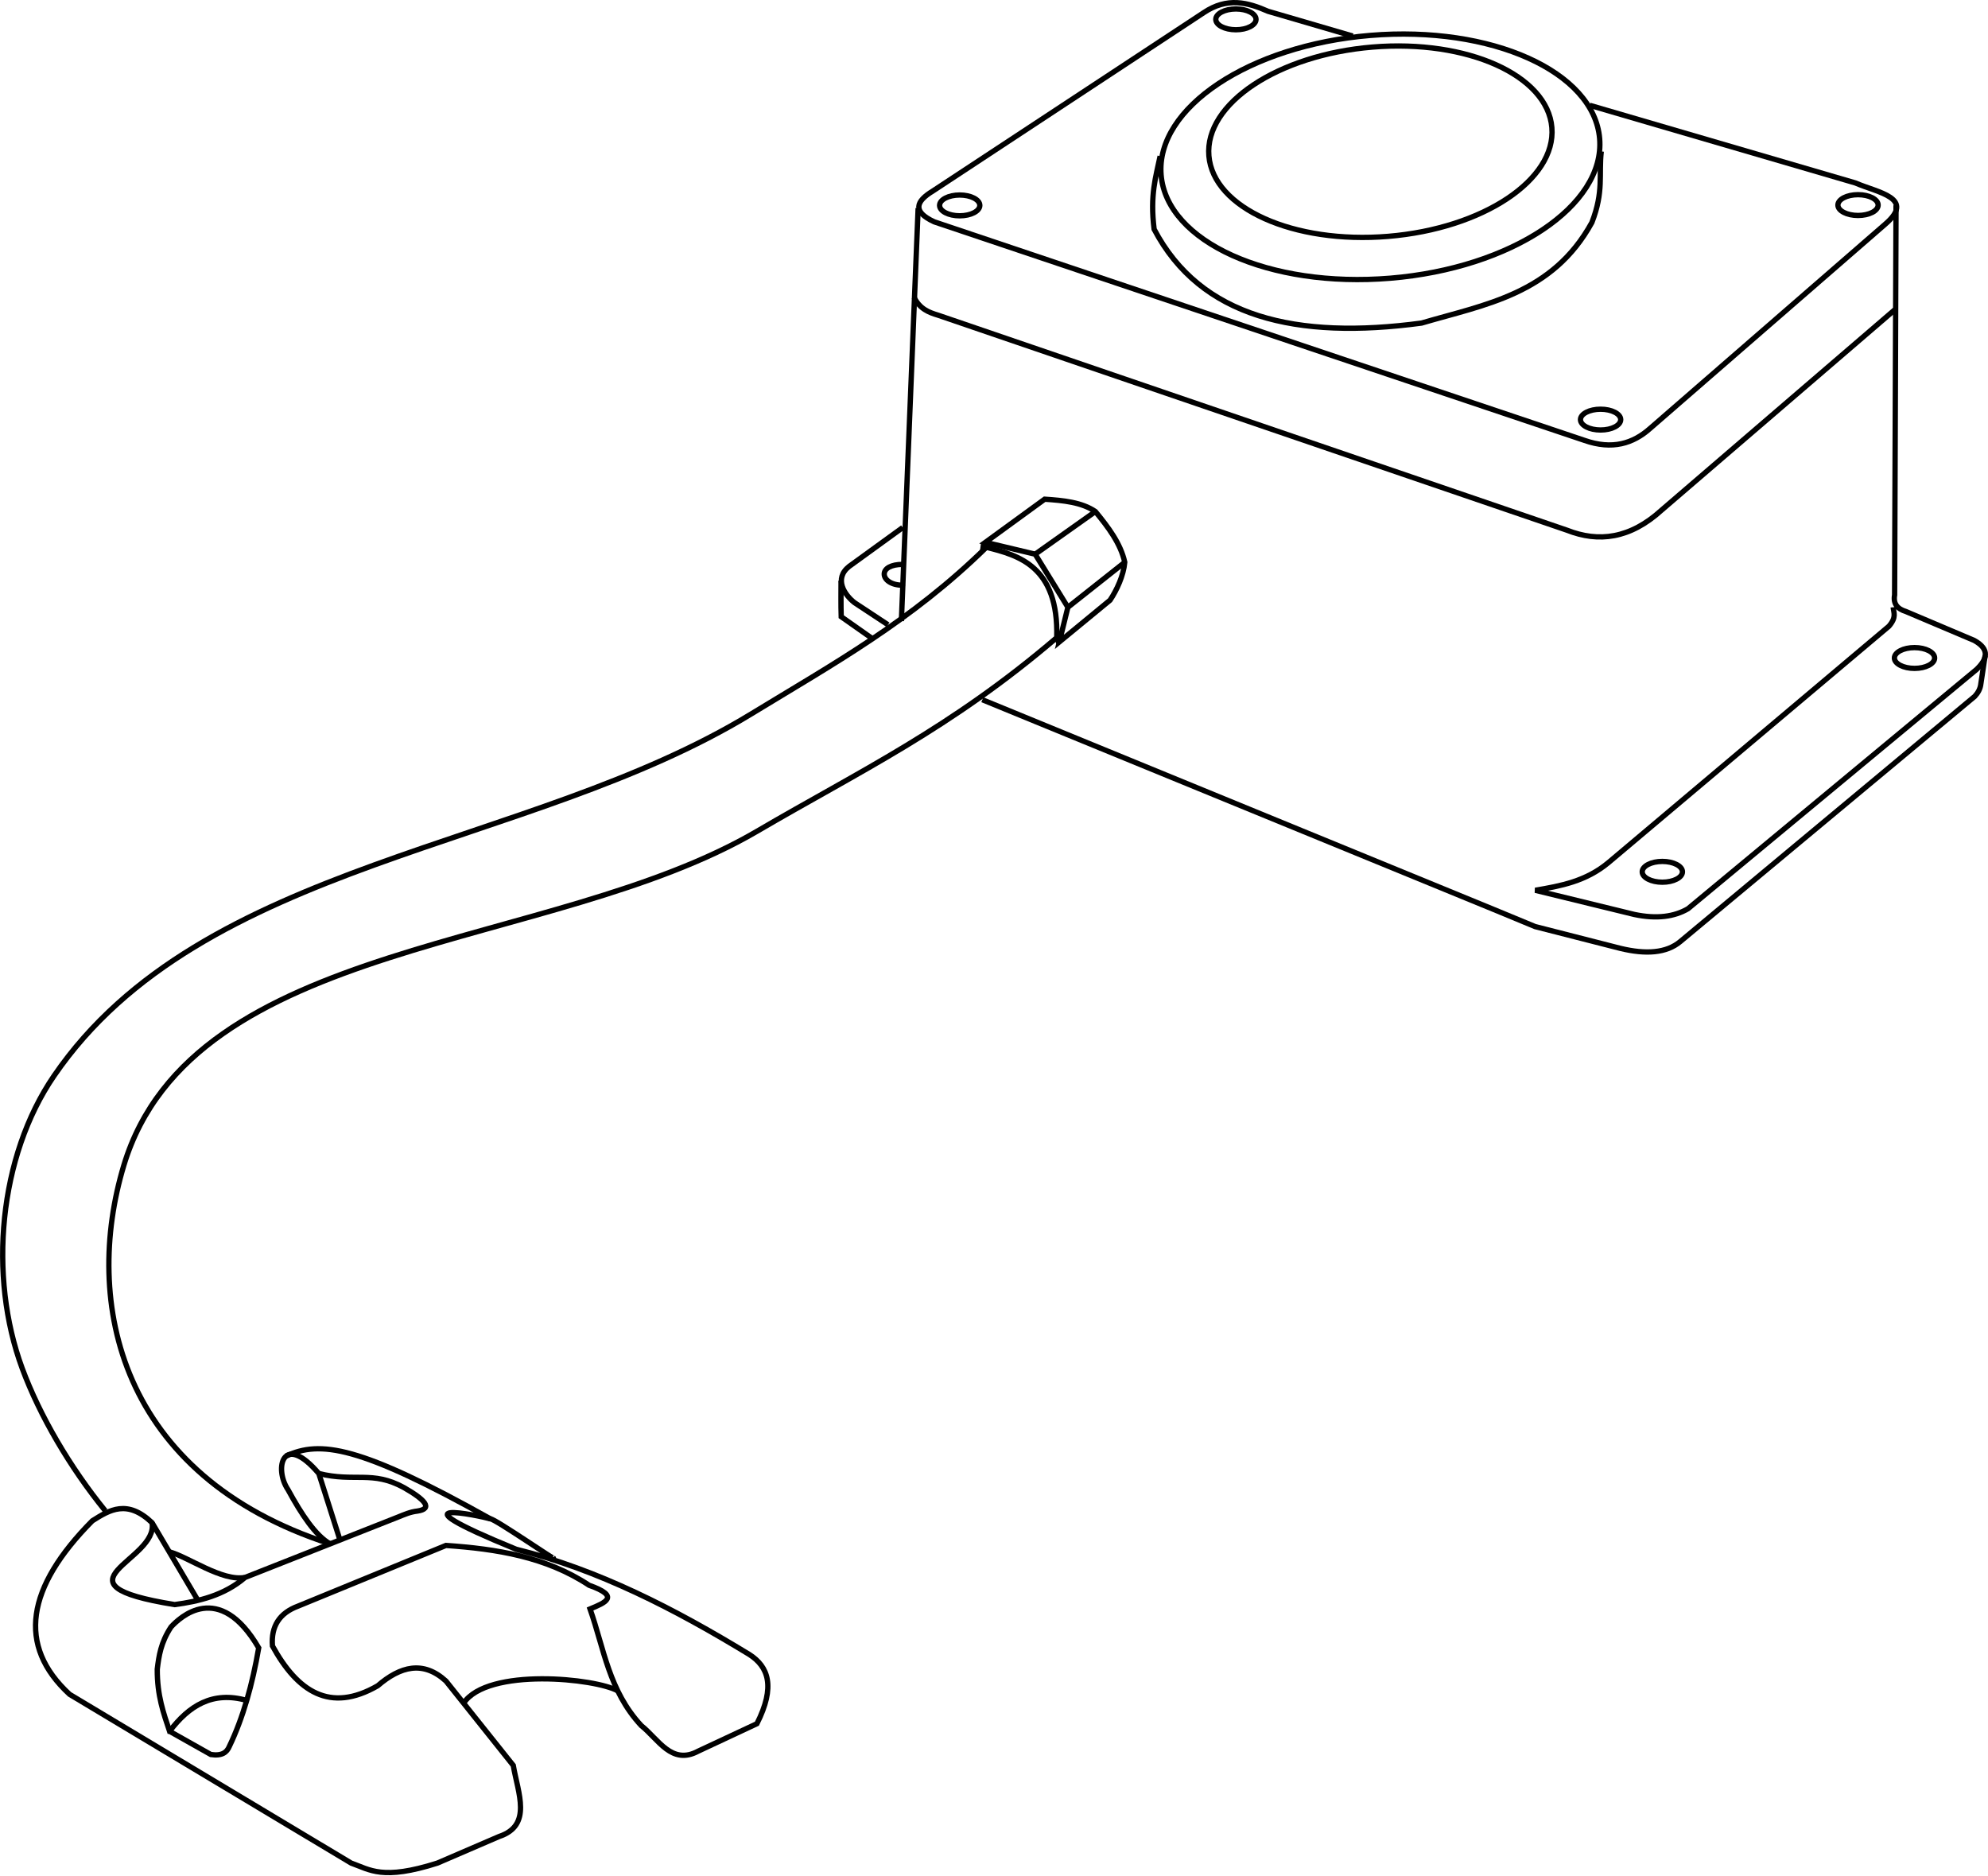
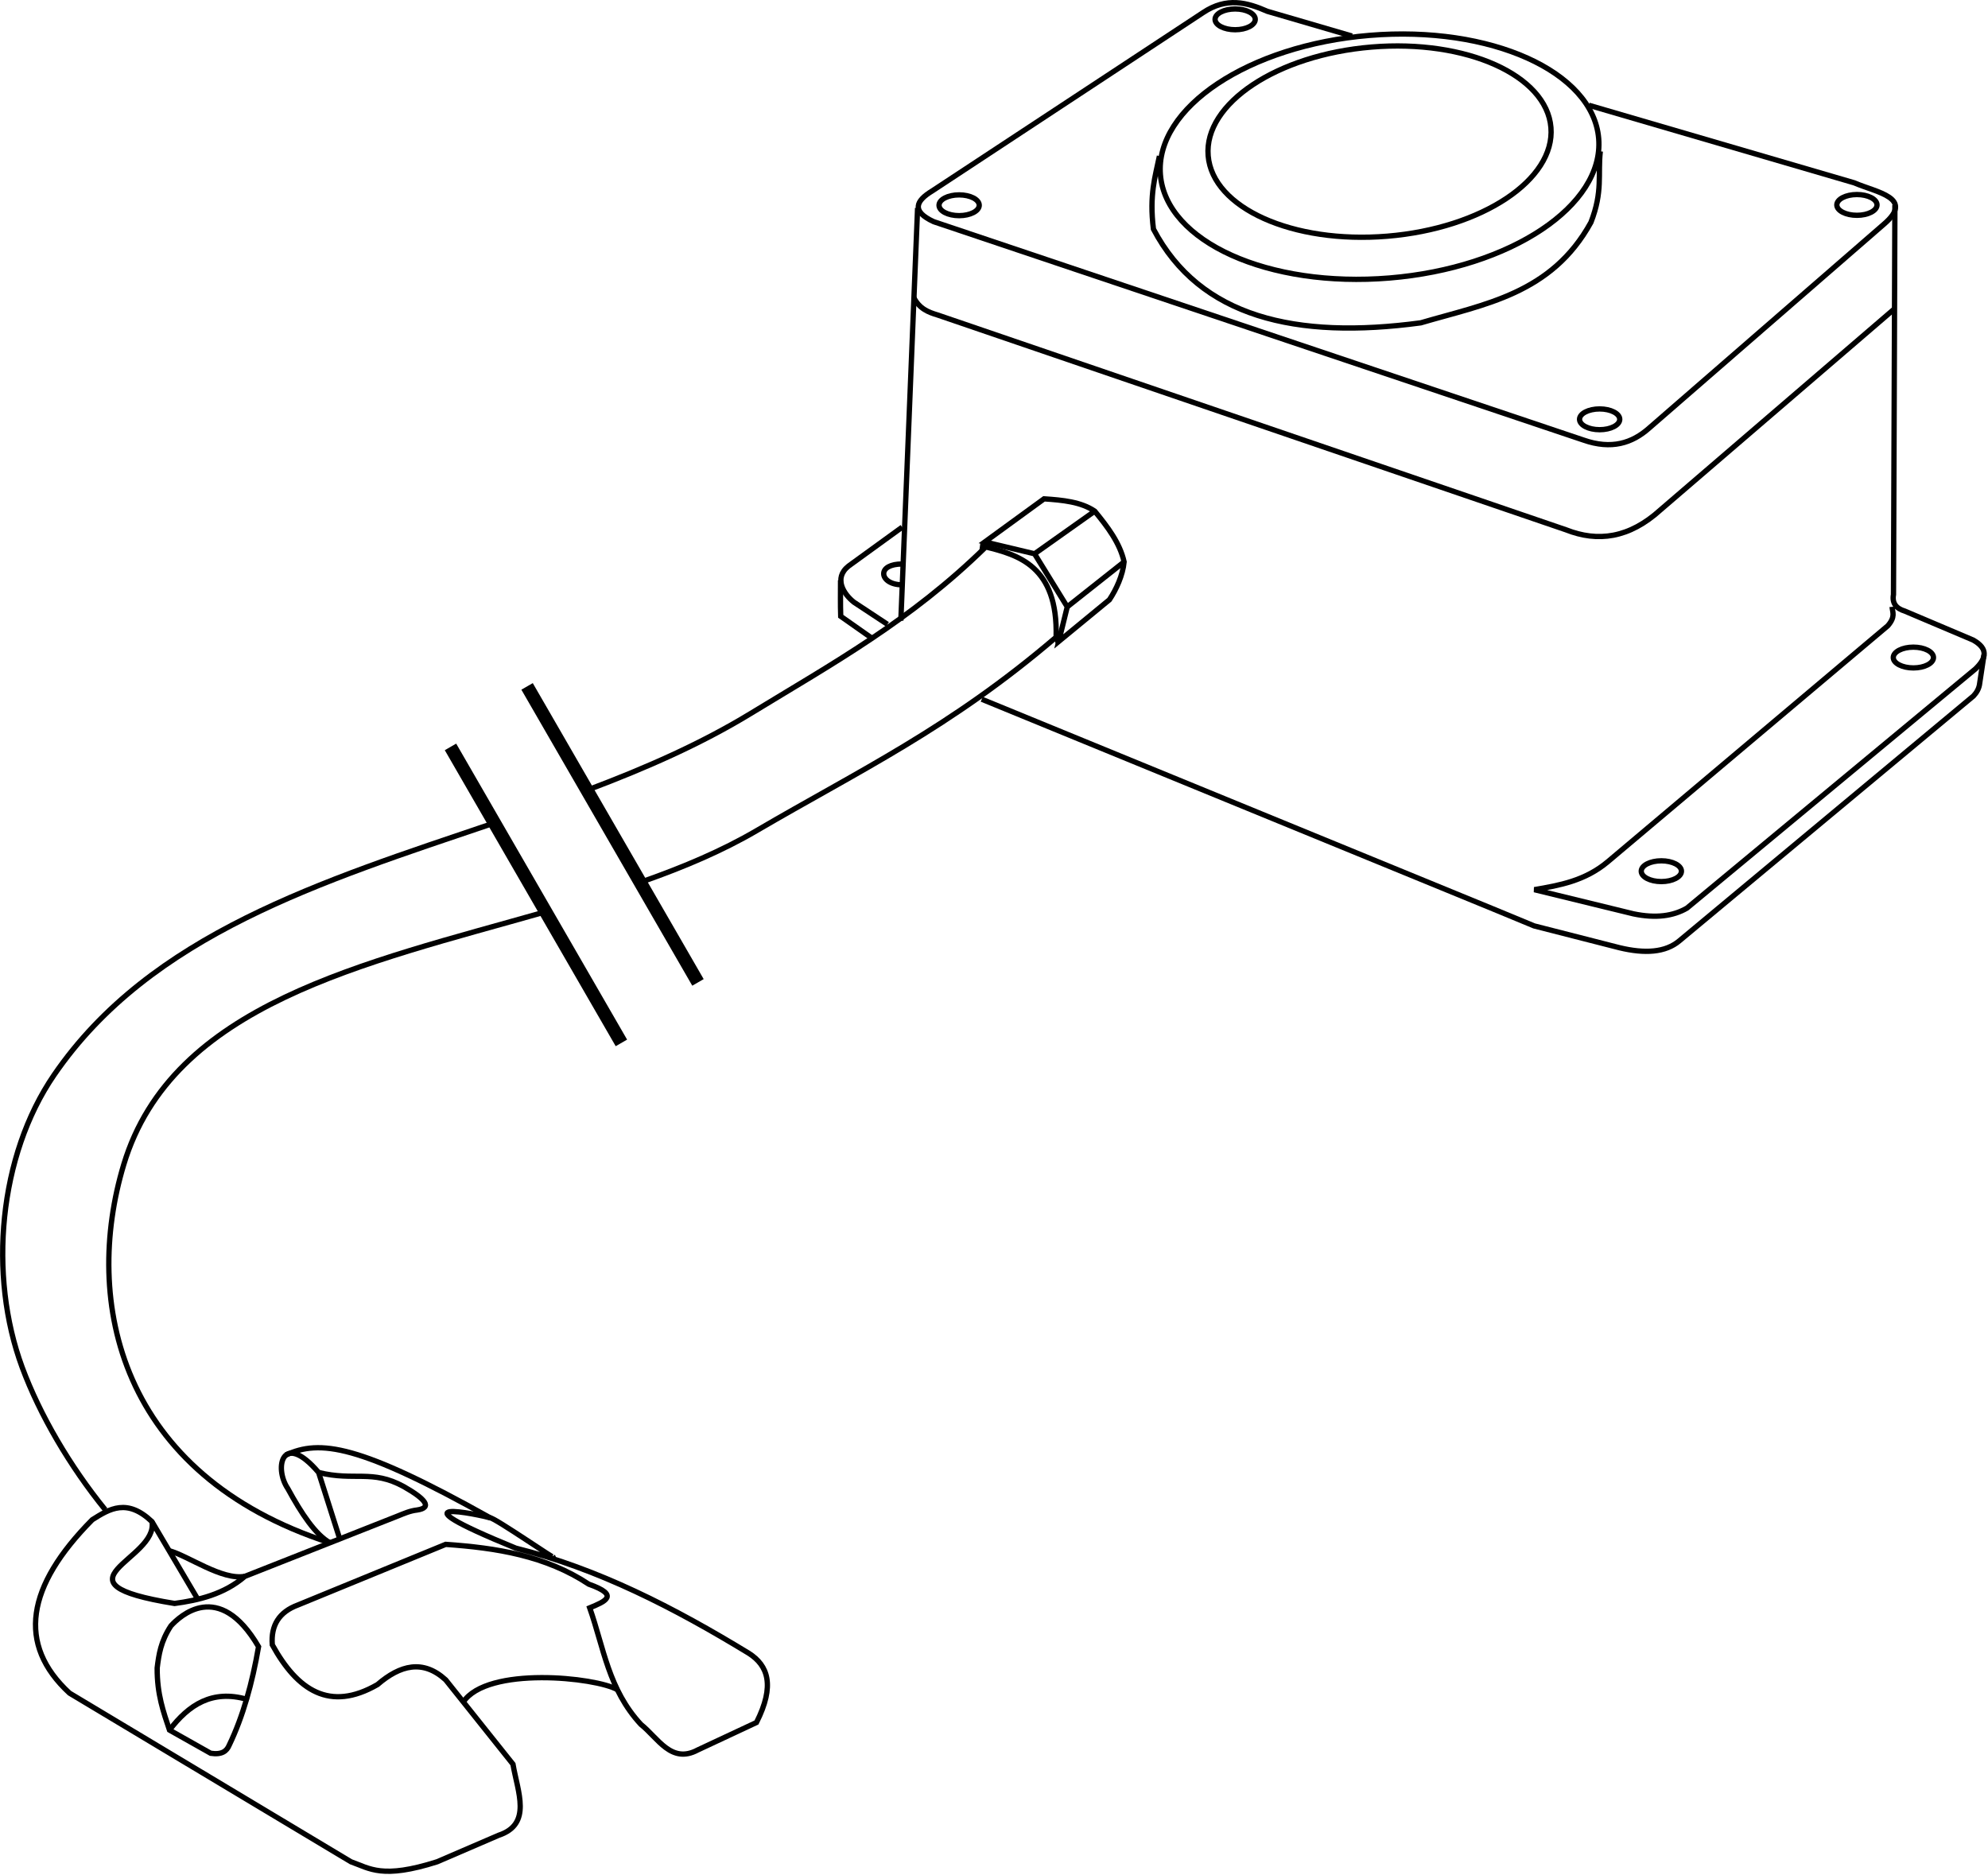
- <svg xmlns="http://www.w3.org/2000/svg" id="svg915" version="1.1" viewBox="0 0 198.143 186.891" height="186.891mm" width="198.143mm">
-   <defs id="defs909" />
-   <g transform="translate(-10.45295,-13.23481)" id="layer1">
-     <path id="path1471" d="M 145.282,16.829 136.842,14.362 c -2.006,-0.881 -4.057,-1.447 -6.414,0.134 l -26.994,17.773 c -1.692,1.025 -2.084,2.049 0.134,3.074 l 64.813,21.782 c 2.77,0.97 4.845,0.317 6.548,-1.203 l 23.386,-20.312 c 3.115,-2.661 -0.678,-3.162 -2.94,-4.143 l -26.465,-7.734" style="fill:none;stroke:#000000;stroke-width:0.529;stroke-linecap:butt;stroke-linejoin:miter;stroke-miterlimit:4;stroke-dasharray:none;stroke-opacity:1" />
-     <path id="path1473" d="m 199.43,33.692 -0.142,38.837 c -0.159,0.887 0.285,1.396 1.134,1.654 l 6.804,2.882 c 1.587,0.889 1.284,1.868 0.236,2.882 l -28.773,23.86 c -1.36,0.788 -3.097,1.038 -5.339,0.567 l -9.875,-2.41 c 2.523,-0.436 5.046,-0.876 7.323,-2.788 l 27.923,-23.529 c 0.78,-0.903 0.474,-1.342 0.425,-1.89" style="fill:none;stroke:#000000;stroke-width:0.529;stroke-linecap:butt;stroke-linejoin:miter;stroke-miterlimit:4;stroke-dasharray:none;stroke-opacity:1" />
-     <path id="path1475" d="m 208.312,78.553 -0.425,2.811 c -0.054,0.526 -0.294,0.928 -0.614,1.276 l -29.34,24.427 c -1.383,1.166 -3.437,1.3 -5.977,0.685 l -8.504,-2.173 -4.11,-1.701 -50.98,-20.907" style="fill:none;stroke:#000000;stroke-width:0.529;stroke-linecap:butt;stroke-linejoin:miter;stroke-miterlimit:4;stroke-dasharray:none;stroke-opacity:1" />
-     <path id="path1477" d="m 101.963,33.973 -1.67,41.16" style="fill:none;stroke:#000000;stroke-width:0.529;stroke-linecap:butt;stroke-linejoin:miter;stroke-miterlimit:4;stroke-dasharray:none;stroke-opacity:1" />
-     <path id="path1479" d="m 101.562,42.877 c 0.572,1.152 1.467,1.494 2.389,1.771 l 62.691,21.432 c 3.14,1.238 6.281,0.851 9.421,-2.005 l 23.252,-19.978" style="fill:none;stroke:#000000;stroke-width:0.529;stroke-linecap:butt;stroke-linejoin:miter;stroke-miterlimit:4;stroke-dasharray:none;stroke-opacity:1" />
-     <path id="path1481" d="m 100.427,65.812 -5.345,3.875 c -1.546,1.231 -0.448,2.839 0.535,3.608 l 3.341,2.205" style="fill:none;stroke:#000000;stroke-width:0.529;stroke-linecap:butt;stroke-linejoin:miter;stroke-miterlimit:4;stroke-dasharray:none;stroke-opacity:1" />
-     <path id="path1483" d="m 94.279,71.107 c 0.001,1.193 -0.024,2.359 0.017,3.591 l 3.09,2.172" style="fill:none;stroke:#000000;stroke-width:0.529;stroke-linecap:butt;stroke-linejoin:miter;stroke-miterlimit:4;stroke-dasharray:none;stroke-opacity:1" />
-     <path id="path1485" d="m 108.668,67.285 5.906,-4.299 c 1.861,0.124 3.689,0.3 5.055,1.228 1.29,1.573 2.507,3.172 2.929,5.055 -0.128,1.35 -0.789,2.762 -1.465,3.78 l -5.055,4.158 0.85,-3.449 -3.26,-5.292 z" style="fill:none;stroke:#000000;stroke-width:0.529;stroke-linecap:butt;stroke-linejoin:miter;stroke-miterlimit:4;stroke-dasharray:none;stroke-opacity:1" />
-     <path id="path1487" d="M 43.364,167.107 C 22.394,160.327 18.657,143.087 22.797,129.373 29.67,106.604 65.377,108.094 85.903,96.082 96.135,90.093 105.138,85.881 115.779,76.782 c 0.197,-7.121 -3.815,-8.21 -7.016,-9.001 -7.521,7.372 -15.26,11.622 -23.435,16.607 -22.279,13.587 -54.741,14.531 -69.486,36.062 -5.521,8.062 -6.571,19.975 -3.183,29.14 1.76,4.761 4.779,9.896 8.288,14.216 m 6.368,4.086 c 1.872,0.486 5.276,2.981 7.563,2.556" style="fill:none;stroke:#000000;stroke-width:0.529;stroke-linecap:butt;stroke-linejoin:miter;stroke-miterlimit:4;stroke-dasharray:none;stroke-opacity:1" />
-     <path id="path1489" d="m 113.629,68.466 6,-4.252" style="fill:none;stroke:#000000;stroke-width:0.529;stroke-linecap:butt;stroke-linejoin:miter;stroke-miterlimit:4;stroke-dasharray:none;stroke-opacity:1" />
-     <path id="path1491" d="m 116.889,73.758 5.67,-4.488" style="fill:none;stroke:#000000;stroke-width:0.529;stroke-linecap:butt;stroke-linejoin:miter;stroke-miterlimit:4;stroke-dasharray:none;stroke-opacity:1" />
-     <path id="path1493" d="m 108.494,67.356 -0.1,0.771" style="fill:none;stroke:#000000;stroke-width:0.529;stroke-linecap:butt;stroke-linejoin:miter;stroke-miterlimit:4;stroke-dasharray:none;stroke-opacity:1" />
-     <path id="path1495" d="m 115.997,77.334 -0.219,-0.552" style="fill:none;stroke:#000000;stroke-width:0.529;stroke-linecap:butt;stroke-linejoin:miter;stroke-miterlimit:4;stroke-dasharray:none;stroke-opacity:1" />
-     <ellipse transform="rotate(-4.732873)" ry="12.14" rx="21.929" cy="40.978" cx="145.148" id="path1497" style="opacity:1;fill:none;fill-opacity:1;stroke:#000000;stroke-width:0.529;stroke-linecap:round;stroke-linejoin:round;stroke-miterlimit:4;stroke-dasharray:none;stroke-dashoffset:0;stroke-opacity:1" />
-     <ellipse transform="matrix(0.9966113,-0.0822557,0.08276568,0.996569,0,0)" ry="9.465" rx="17.15" cy="39.442" cx="145.262" id="path1497-3" style="opacity:1;fill:none;fill-opacity:1;stroke:#000000;stroke-width:0.529;stroke-linecap:round;stroke-linejoin:round;stroke-miterlimit:4;stroke-dasharray:none;stroke-dashoffset:0;stroke-opacity:1" />
-     <path id="path1514" d="m 126.084,28.795 c -0.425,2.068 -1.025,3.856 -0.601,7.283 4.635,8.819 14.198,11.031 26.66,9.354 6.325,-1.863 13.038,-2.865 16.972,-10.023 1.211,-3.11 0.673,-4.763 0.935,-7.083" style="fill:none;stroke:#000000;stroke-width:0.529;stroke-linecap:butt;stroke-linejoin:miter;stroke-miterlimit:4;stroke-dasharray:none;stroke-opacity:1" />
-     <ellipse ry="1.036" rx="2.005" cy="33.706" cx="106.106" id="path1516" style="opacity:1;fill:none;fill-opacity:1;stroke:#000000;stroke-width:0.529;stroke-linecap:round;stroke-linejoin:round;stroke-miterlimit:4;stroke-dasharray:none;stroke-dashoffset:0;stroke-opacity:1" />
-     <ellipse ry="1.036" rx="2.005" cy="15.164" cx="133.635" id="path1516-6" style="opacity:1;fill:none;fill-opacity:1;stroke:#000000;stroke-width:0.529;stroke-linecap:round;stroke-linejoin:round;stroke-miterlimit:4;stroke-dasharray:none;stroke-dashoffset:0;stroke-opacity:1" />
-     <ellipse ry="1.036" rx="2.005" cy="55.054" cx="169.983" id="path1516-6-7" style="opacity:1;fill:none;fill-opacity:1;stroke:#000000;stroke-width:0.529;stroke-linecap:round;stroke-linejoin:round;stroke-miterlimit:4;stroke-dasharray:none;stroke-dashoffset:0;stroke-opacity:1" />
-     <ellipse ry="1.036" rx="2.005" cy="33.673" cx="195.641" id="path1516-6-7-5" style="opacity:1;fill:none;fill-opacity:1;stroke:#000000;stroke-width:0.529;stroke-linecap:round;stroke-linejoin:round;stroke-miterlimit:4;stroke-dasharray:none;stroke-dashoffset:0;stroke-opacity:1" />
-     <ellipse ry="1.036" rx="2.005" cy="78.813" cx="201.272" id="path1516-6-7-5-3" style="opacity:1;fill:none;fill-opacity:1;stroke:#000000;stroke-width:0.529;stroke-linecap:round;stroke-linejoin:round;stroke-miterlimit:4;stroke-dasharray:none;stroke-dashoffset:0;stroke-opacity:1" />
-     <ellipse ry="1.036" rx="2.005" cy="100.122" cx="176.137" id="path1516-6-7-5-3-5" style="opacity:1;fill:none;fill-opacity:1;stroke:#000000;stroke-width:0.529;stroke-linecap:round;stroke-linejoin:round;stroke-miterlimit:4;stroke-dasharray:none;stroke-dashoffset:0;stroke-opacity:1" />
-     <path id="path1516-6-7-5-3-5-6" d="m 100.4,71.557 c -1.107,-10e-7 -1.816,-0.535 -1.816,-1.107 0,-0.572 0.708,-0.965 1.816,-0.965" style="opacity:1;fill:none;fill-opacity:1;stroke:#000000;stroke-width:0.529;stroke-linecap:round;stroke-linejoin:round;stroke-miterlimit:4;stroke-dasharray:none;stroke-dashoffset:0;stroke-opacity:1" />
-     <path id="path1609" d="m 30.238,172.835 -4.63,-7.843 c -2.474,-2.347 -4.218,-1.289 -5.953,-0.189 -6.567,6.63 -7.543,12.427 -2.268,17.292 l 28.065,16.82 c 1.874,0.661 3.108,1.749 8.599,0 l 6.142,-2.646 c 3.344,-1.106 1.89,-4.311 1.417,-7.087 l -6.709,-8.41 c -2.268,-2.069 -4.536,-1.481 -6.804,0.472 -4.759,2.746 -7.991,0.572 -10.489,-3.969 -0.153,-1.95 0.689,-3.278 2.551,-3.969 l 14.741,-6.048 c 5.048,0.351 9.969,1.124 14.269,3.969 3.165,1.117 1.596,1.736 0.094,2.362 1.392,3.951 1.867,8.132 5.103,11.623 1.718,1.367 3.023,3.971 5.67,2.551 l 5.859,-2.74 c 1.88,-3.72 1.13,-5.688 -0.756,-6.898 -7.438,-4.532 -15.057,-8.461 -23.246,-10.489 -13.118,-5.361 -3.554,-3.318 -2.551,-3.024 0.453,0 6.883,4.442 6.237,3.874" style="fill:none;stroke:#000000;stroke-width:0.529;stroke-linecap:butt;stroke-linejoin:miter;stroke-miterlimit:4;stroke-dasharray:none;stroke-opacity:1" />
-     <path id="path1611" d="m 25.608,164.992 c 0.696,3.795 -10.617,6.081 2.255,8.162 2.375,-0.319 4.922,-0.904 7.016,-2.706 l 15.234,-6.014 c 0.621,-0.249 1.231,-0.523 1.938,-0.601 1.584,-0.236 0.782,-1.135 -1.336,-2.339 -3.153,-1.734 -4.909,-0.517 -8.486,-1.403" style="fill:none;stroke:#000000;stroke-width:0.529;stroke-linecap:butt;stroke-linejoin:miter;stroke-miterlimit:4;stroke-dasharray:none;stroke-opacity:1" />
-     <path id="path1613" d="m 43.364,167.107 c -1.455,-0.821 -2.843,-2.909 -4.209,-5.412 -1.421,-2.106 -0.513,-5.812 3.074,-1.604 l 2.088,6.565" style="fill:none;stroke:#000000;stroke-width:0.529;stroke-linecap:butt;stroke-linejoin:miter;stroke-miterlimit:4;stroke-dasharray:none;stroke-opacity:1" />
-     <path id="path1615" d="m 38.955,158.354 c 3.395,-1.582 7.307,-1.062 20.388,6.26" style="fill:none;stroke:#000000;stroke-width:0.529;stroke-linecap:butt;stroke-linejoin:miter;stroke-miterlimit:4;stroke-dasharray:none;stroke-opacity:1" />
-     <path id="path1617" d="m 27.356,185.78 4.11,2.315 c 1.123,0.168 1.597,-0.219 1.843,-0.803 1.38,-2.872 2.305,-6.2 2.929,-9.827 -3.976,-6.802 -7.905,-2.988 -8.741,-2.079 -1.025,1.564 -1.207,2.887 -1.37,4.205 -0.012,2.653 0.63,4.391 1.228,6.189 z" style="fill:none;stroke:#000000;stroke-width:0.529;stroke-linecap:butt;stroke-linejoin:miter;stroke-miterlimit:4;stroke-dasharray:none;stroke-opacity:1" />
-     <path id="path1619" d="m 27.356,185.78 c 1.92,-2.533 4.276,-4.051 7.701,-3.071" style="fill:none;stroke:#000000;stroke-width:0.529;stroke-linecap:butt;stroke-linejoin:miter;stroke-miterlimit:4;stroke-dasharray:none;stroke-opacity:1" />
-     <path id="path1621" d="m 72.052,181.765 c -2.177,-1.259 -13.013,-2.381 -15.403,1.228" style="fill:none;stroke:#000000;stroke-width:0.529;stroke-linecap:butt;stroke-linejoin:miter;stroke-miterlimit:4;stroke-dasharray:none;stroke-opacity:1" />
+ <svg xmlns="http://www.w3.org/2000/svg" width="100%" height="100%" viewBox="0 0 562 530" version="1.1" xml:space="preserve" style="fill-rule:evenodd;clip-rule:evenodd;">
+   <g id="layer1" transform="matrix(1,0,0,1,-29.6304,-37.516)">
+     <path id="path1471" d="M411.824,47.704L387.899,40.713C382.213,38.215 376.399,36.612 369.716,41.091L293.197,91.473C288.401,94.377 287.289,97.281 293.576,100.185L477.297,161.931C485.149,164.68 491.03,162.828 495.859,158.522L562.15,100.943C570.981,93.401 560.227,91.979 553.816,89.2L478.798,67.277" style="fill:none;fill-rule:nonzero;stroke:black;stroke-width:1.5px;" />
+     <path id="path1473" d="M565.312,95.506L564.911,205.595C564.461,208.108 565.72,209.554 568.125,210.283L587.411,218.452C591.908,220.972 591.049,223.747 588.08,226.622L506.518,294.256C502.662,296.489 497.739,297.199 491.384,295.863L463.393,289.033C470.546,287.798 477.696,286.55 484.152,281.131L563.304,214.434C565.514,211.874 564.648,210.631 564.509,209.077" style="fill:none;fill-rule:nonzero;stroke:black;stroke-width:1.5px;" />
+     <path id="path1475" d="M590.491,222.671L589.286,230.64C589.132,232.129 588.454,233.269 587.545,234.256L504.375,303.497C500.456,306.802 494.634,307.181 487.433,305.439L463.326,299.278L451.674,294.457L307.165,235.193" style="fill:none;fill-rule:nonzero;stroke:black;stroke-width:1.5px;" />
+     <path id="path1477" d="M289.03,96.302L284.295,212.975" style="fill:none;fill-rule:nonzero;stroke:black;stroke-width:1.5px;" />
+     <path id="path1479" d="M287.893,121.541C289.514,124.806 292.052,125.776 294.665,126.56L472.373,187.311C481.275,190.821 490.177,189.724 499.078,181.629L564.991,124.997" style="fill:none;fill-rule:nonzero;stroke:black;stroke-width:1.5px;" />
+     <path id="path1481" d="M284.674,186.553L269.521,197.539C265.14,201.028 268.252,205.587 271.037,207.766L280.507,214.017" style="fill:none;fill-rule:nonzero;stroke:black;stroke-width:1.5px;" />
+     <path id="path1483" d="M267.248,201.564C267.252,204.945 267.179,208.25 267.296,211.744L276.056,217.9" style="fill:none;fill-rule:nonzero;stroke:black;stroke-width:1.5px;" />
+     <path id="path1485" d="M308.036,190.729L324.777,178.542C330.052,178.893 335.235,179.393 339.107,182.024C342.763,186.483 346.214,191.016 347.411,196.354C347.047,200.181 345.174,204.182 343.259,207.068L328.929,218.854L331.339,209.077L322.098,194.077L308.036,190.729Z" style="fill:none;fill-rule:nonzero;stroke:black;stroke-width:1.5px;" />
+     <path id="path1487" d="M122.923,473.689C63.48,454.47 52.887,405.6 64.622,366.726C78.331,321.308 132.518,309.943 183.7,295.328M77.43,475.913C82.737,477.292 92.384,484.362 98.869,483.159" style="fill:none;fill-rule:nonzero;stroke:black;stroke-width:1.5px;" />
+     <path id="path14871" d="M211.406,286.689C222.915,282.644 233.808,278.032 243.504,272.357C272.509,255.382 298.028,243.443 328.192,217.649C328.752,197.463 317.377,194.376 308.304,192.135C286.984,213.032 265.046,225.081 241.875,239.211C227.756,247.821 212.195,254.64 196.074,260.721" style="fill:none;fill-rule:nonzero;stroke:black;stroke-width:1.5px;" />
+     <path id="path14872" d="M168.886,270.336C120.824,286.634 72.176,301.613 44.908,341.433C29.259,364.286 26.281,398.055 35.885,424.034C40.874,437.529 49.431,452.086 59.379,464.33" style="fill:none;fill-rule:nonzero;stroke:black;stroke-width:1.5px;" />
+     <path id="path1489" d="M322.098,194.077L339.107,182.024" style="fill:none;fill-rule:nonzero;stroke:black;stroke-width:1.5px;" />
+     <path id="path1491" d="M331.339,209.077L347.411,196.354" style="fill:none;fill-rule:nonzero;stroke:black;stroke-width:1.5px;" />
+     <path id="path1493" d="M307.542,190.93L307.257,193.115" style="fill:none;fill-rule:nonzero;stroke:black;stroke-width:1.5px;" />
+     <path id="path1495" d="M328.811,219.214L328.192,217.649" style="fill:none;fill-rule:nonzero;stroke:black;stroke-width:1.5px;" />
+     <g id="path1497" transform="matrix(0.99659,-0.0825103,0.0825103,0.99659,0,0)">
+       <ellipse cx="411.442" cy="116.157" rx="62.16" ry="34.412" style="fill:none;stroke:black;stroke-width:1.5px;stroke-linecap:round;stroke-linejoin:round;" />
+     </g>
+     <g id="path1497-3" transform="matrix(0.996611,-0.0822557,0.0827657,0.996569,0,0)">
+       <ellipse cx="411.765" cy="111.805" rx="48.614" ry="26.831" style="fill:none;stroke:black;stroke-width:1.5px;stroke-linecap:round;stroke-linejoin:round;" />
+     </g>
+     <path id="path1514" d="M357.405,81.624C356.2,87.487 354.498,92.554 355.7,102.269C368.838,127.269 395.945,133.538 431.272,128.785C449.2,123.504 468.23,120.663 479.381,100.375C482.813,91.559 481.289,86.873 482.032,80.298" style="fill:none;fill-rule:nonzero;stroke:black;stroke-width:1.5px;" />
+     <ellipse id="path1516" cx="300.773" cy="95.545" rx="5.682" ry="2.936" style="fill:none;stroke:black;stroke-width:1.5px;stroke-linecap:round;stroke-linejoin:round;" />
+     <ellipse id="path1516-6" cx="378.807" cy="42.985" rx="5.682" ry="2.936" style="fill:none;stroke:black;stroke-width:1.5px;stroke-linecap:round;stroke-linejoin:round;" />
+     <ellipse id="path1516-6-7" cx="481.843" cy="156.059" rx="5.682" ry="2.936" style="fill:none;stroke:black;stroke-width:1.5px;stroke-linecap:round;stroke-linejoin:round;" />
+     <ellipse id="path1516-6-7-5" cx="554.574" cy="95.45" rx="5.682" ry="2.936" style="fill:none;stroke:black;stroke-width:1.5px;stroke-linecap:round;stroke-linejoin:round;" />
+     <ellipse id="path1516-6-7-5-3" cx="570.536" cy="223.408" rx="5.682" ry="2.936" style="fill:none;stroke:black;stroke-width:1.5px;stroke-linecap:round;stroke-linejoin:round;" />
+     <ellipse id="path1516-6-7-5-3-5" cx="499.286" cy="283.809" rx="5.682" ry="2.936" style="fill:none;stroke:black;stroke-width:1.5px;stroke-linecap:round;stroke-linejoin:round;" />
+     <path id="path1516-6-7-5-3-5-6" d="M284.598,202.839C281.46,202.839 279.452,201.324 279.452,199.702C279.452,198.081 281.46,196.967 284.598,196.967" style="fill:none;fill-rule:nonzero;stroke:black;stroke-width:1.5px;stroke-linecap:round;stroke-linejoin:round;" />
+     <path id="path1609" d="M85.714,489.925L72.589,467.693C65.577,461.04 60.633,464.039 55.714,467.158C37.099,485.95 34.332,502.383 49.286,516.175L128.839,563.854C134.152,565.729 137.651,568.813 153.214,563.854L170.625,556.354C180.105,553.219 175.982,544.133 174.643,536.265L155.625,512.425C149.196,506.561 142.768,508.228 136.339,513.765C122.849,521.548 113.687,515.387 106.607,502.515C106.173,496.987 108.559,493.222 113.839,491.265L155.625,474.122C169.934,475.116 183.883,477.309 196.071,485.372C205.043,488.539 200.596,490.294 196.339,492.068C200.285,503.269 201.632,515.12 210.804,525.015C215.672,528.89 219.373,536.271 226.875,532.247L243.482,524.479C248.811,513.933 246.686,508.355 241.339,504.925C220.256,492.079 198.659,480.943 175.446,475.193C138.262,459.997 165.373,465.789 168.214,466.622C169.498,466.622 187.726,479.214 185.893,477.604" style="fill:none;fill-rule:nonzero;stroke:black;stroke-width:1.5px;" />
+     <path id="path1611" d="M72.589,467.693C74.562,478.45 42.494,484.931 78.981,490.83C85.714,489.925 92.934,488.268 98.869,483.159L142.053,466.113C143.814,465.406 145.541,464.63 147.545,464.408C152.034,463.74 149.763,461.19 143.757,457.779C134.819,452.865 129.843,456.314 119.703,453.802" style="fill:none;fill-rule:nonzero;stroke:black;stroke-width:1.5px;" />
+     <path id="path1613" d="M122.923,473.689C118.799,471.363 114.864,465.443 110.991,458.347C106.963,452.377 109.536,441.872 119.703,453.802L125.622,472.411" style="fill:none;fill-rule:nonzero;stroke:black;stroke-width:1.5px;" />
+     <path id="path1615" d="M110.422,448.877C120.045,444.393 131.136,445.867 168.214,466.622" style="fill:none;fill-rule:nonzero;stroke:black;stroke-width:1.5px;" />
+     <path id="path1617" d="M77.545,526.622L89.196,533.184C92.379,533.661 93.724,532.562 94.42,530.908C98.331,522.765 100.953,513.333 102.723,503.05C91.453,483.77 80.315,494.58 77.946,497.158C75.04,501.591 74.524,505.342 74.062,509.077C74.029,516.597 75.848,521.525 77.545,526.622Z" style="fill:none;fill-rule:nonzero;stroke:black;stroke-width:1.5px;" />
+     <path id="path1619" d="M77.545,526.622C82.987,519.441 89.664,515.14 99.375,517.917" style="fill:none;fill-rule:nonzero;stroke:black;stroke-width:1.5px;" />
+     <path id="path1621" d="M204.241,515.238C198.071,511.669 167.354,508.487 160.58,518.72" style="fill:none;fill-rule:nonzero;stroke:black;stroke-width:1.5px;" />
+     <g transform="matrix(0.866025,-0.5,0.871117,1.50882,-212.674,-83.678)">
+       <rect x="152.096" y="271.29" width="3.722" height="55.462" />
+     </g>
+     <g transform="matrix(0.866025,-0.5,0.871117,1.50882,-191.023,-100.783)">
+       <rect x="152.096" y="271.29" width="3.722" height="55.462" />
+     </g>
  </g>
</svg>
